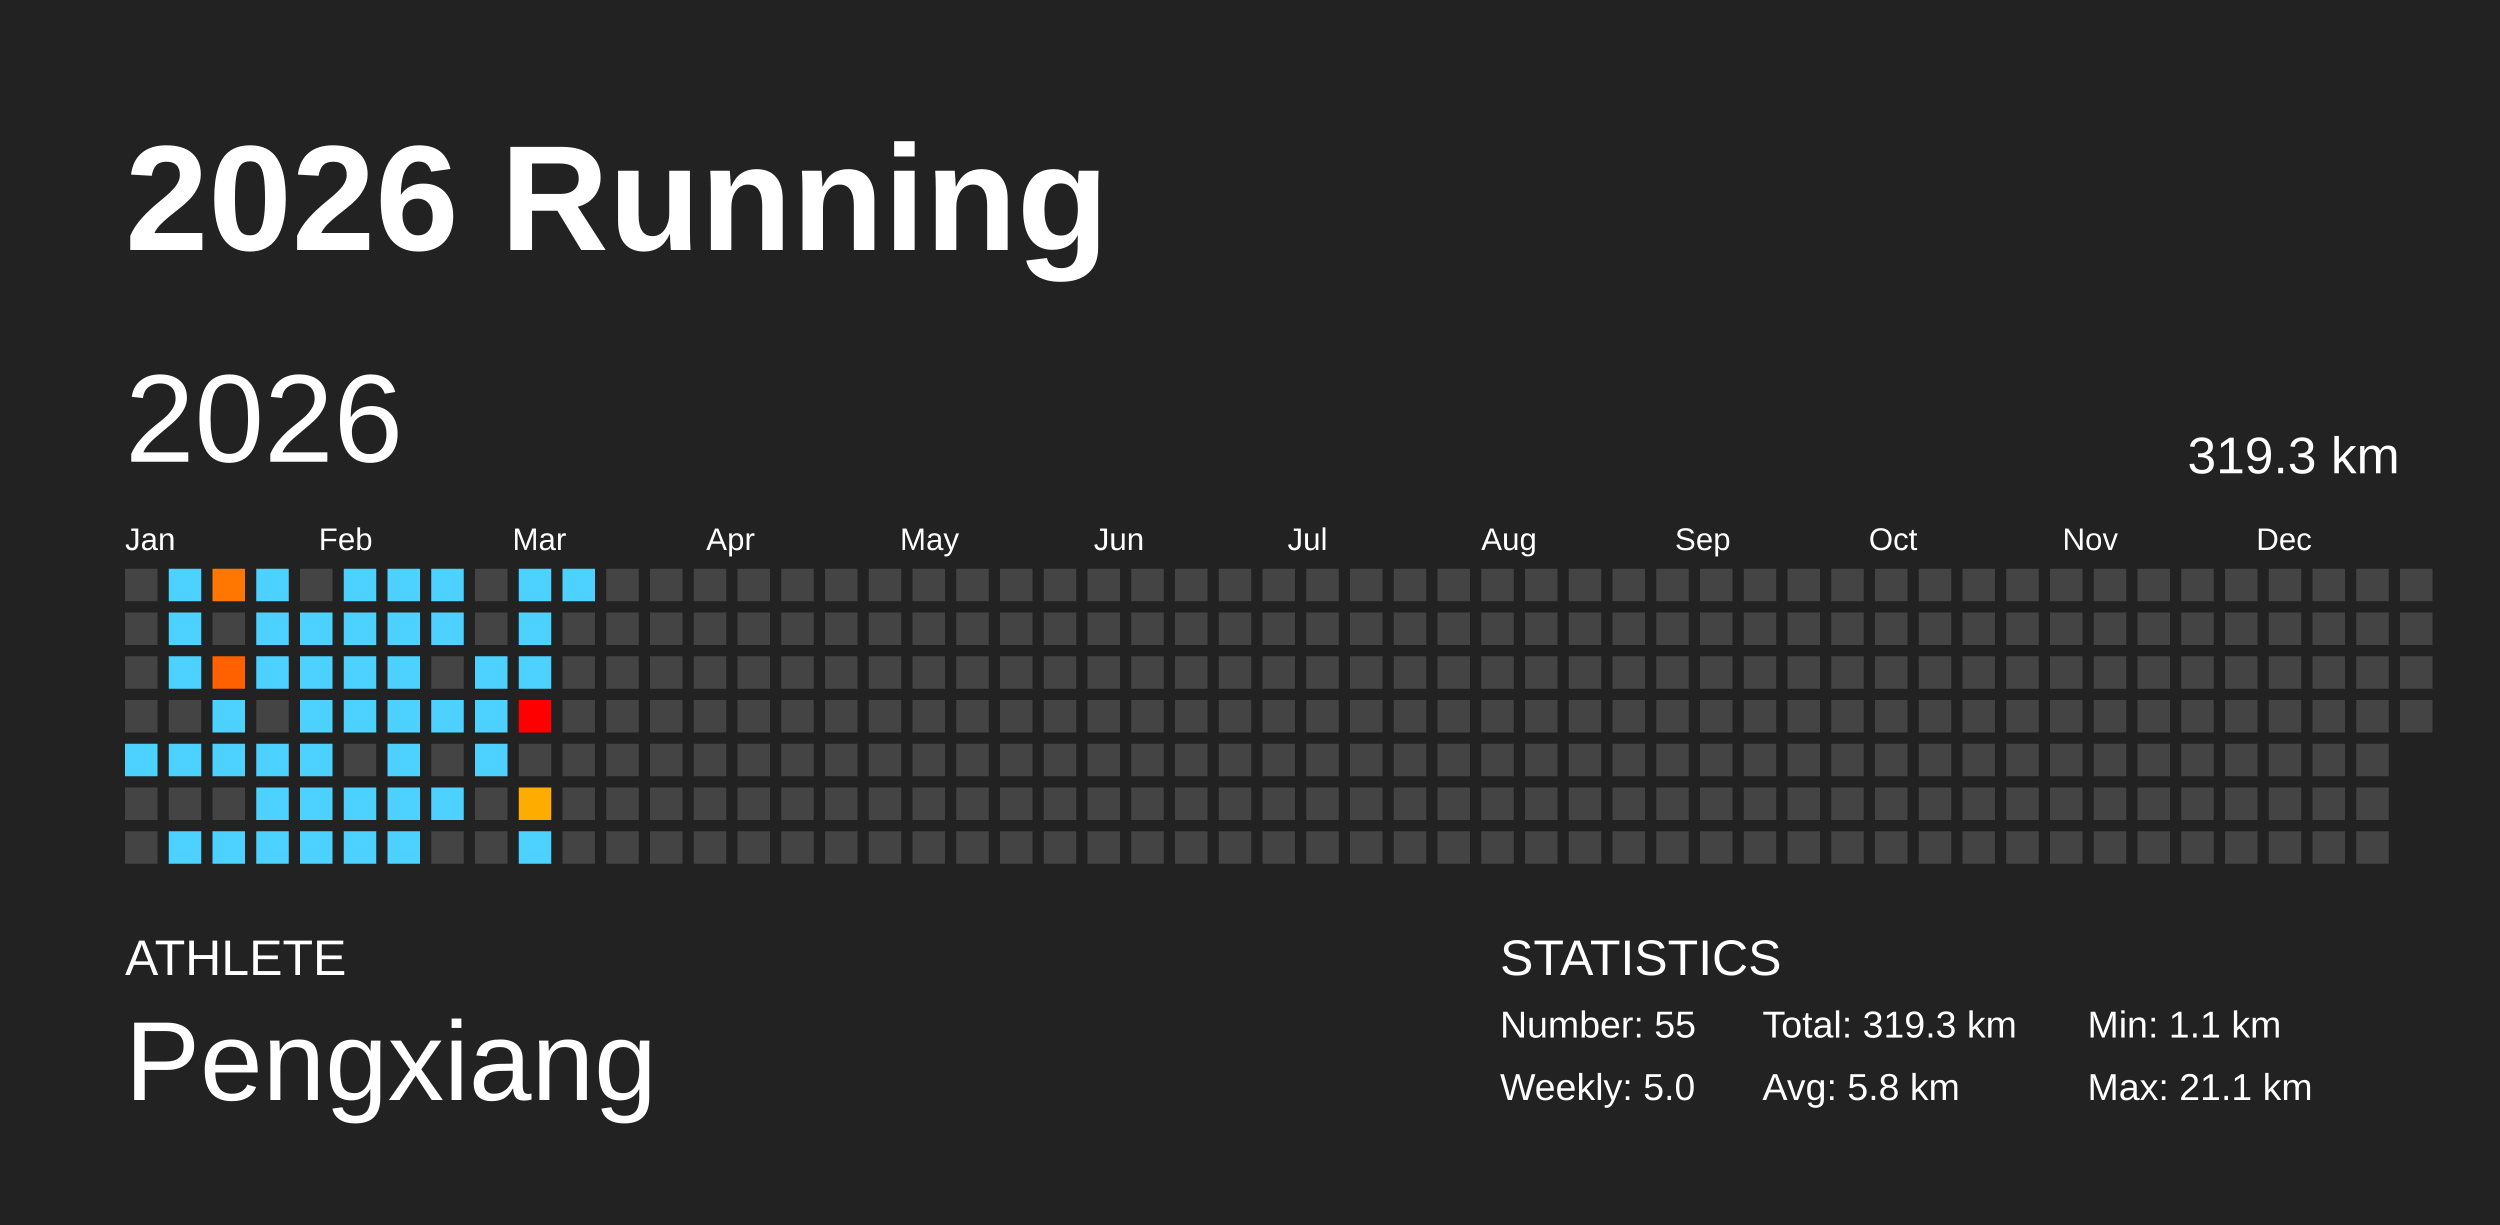
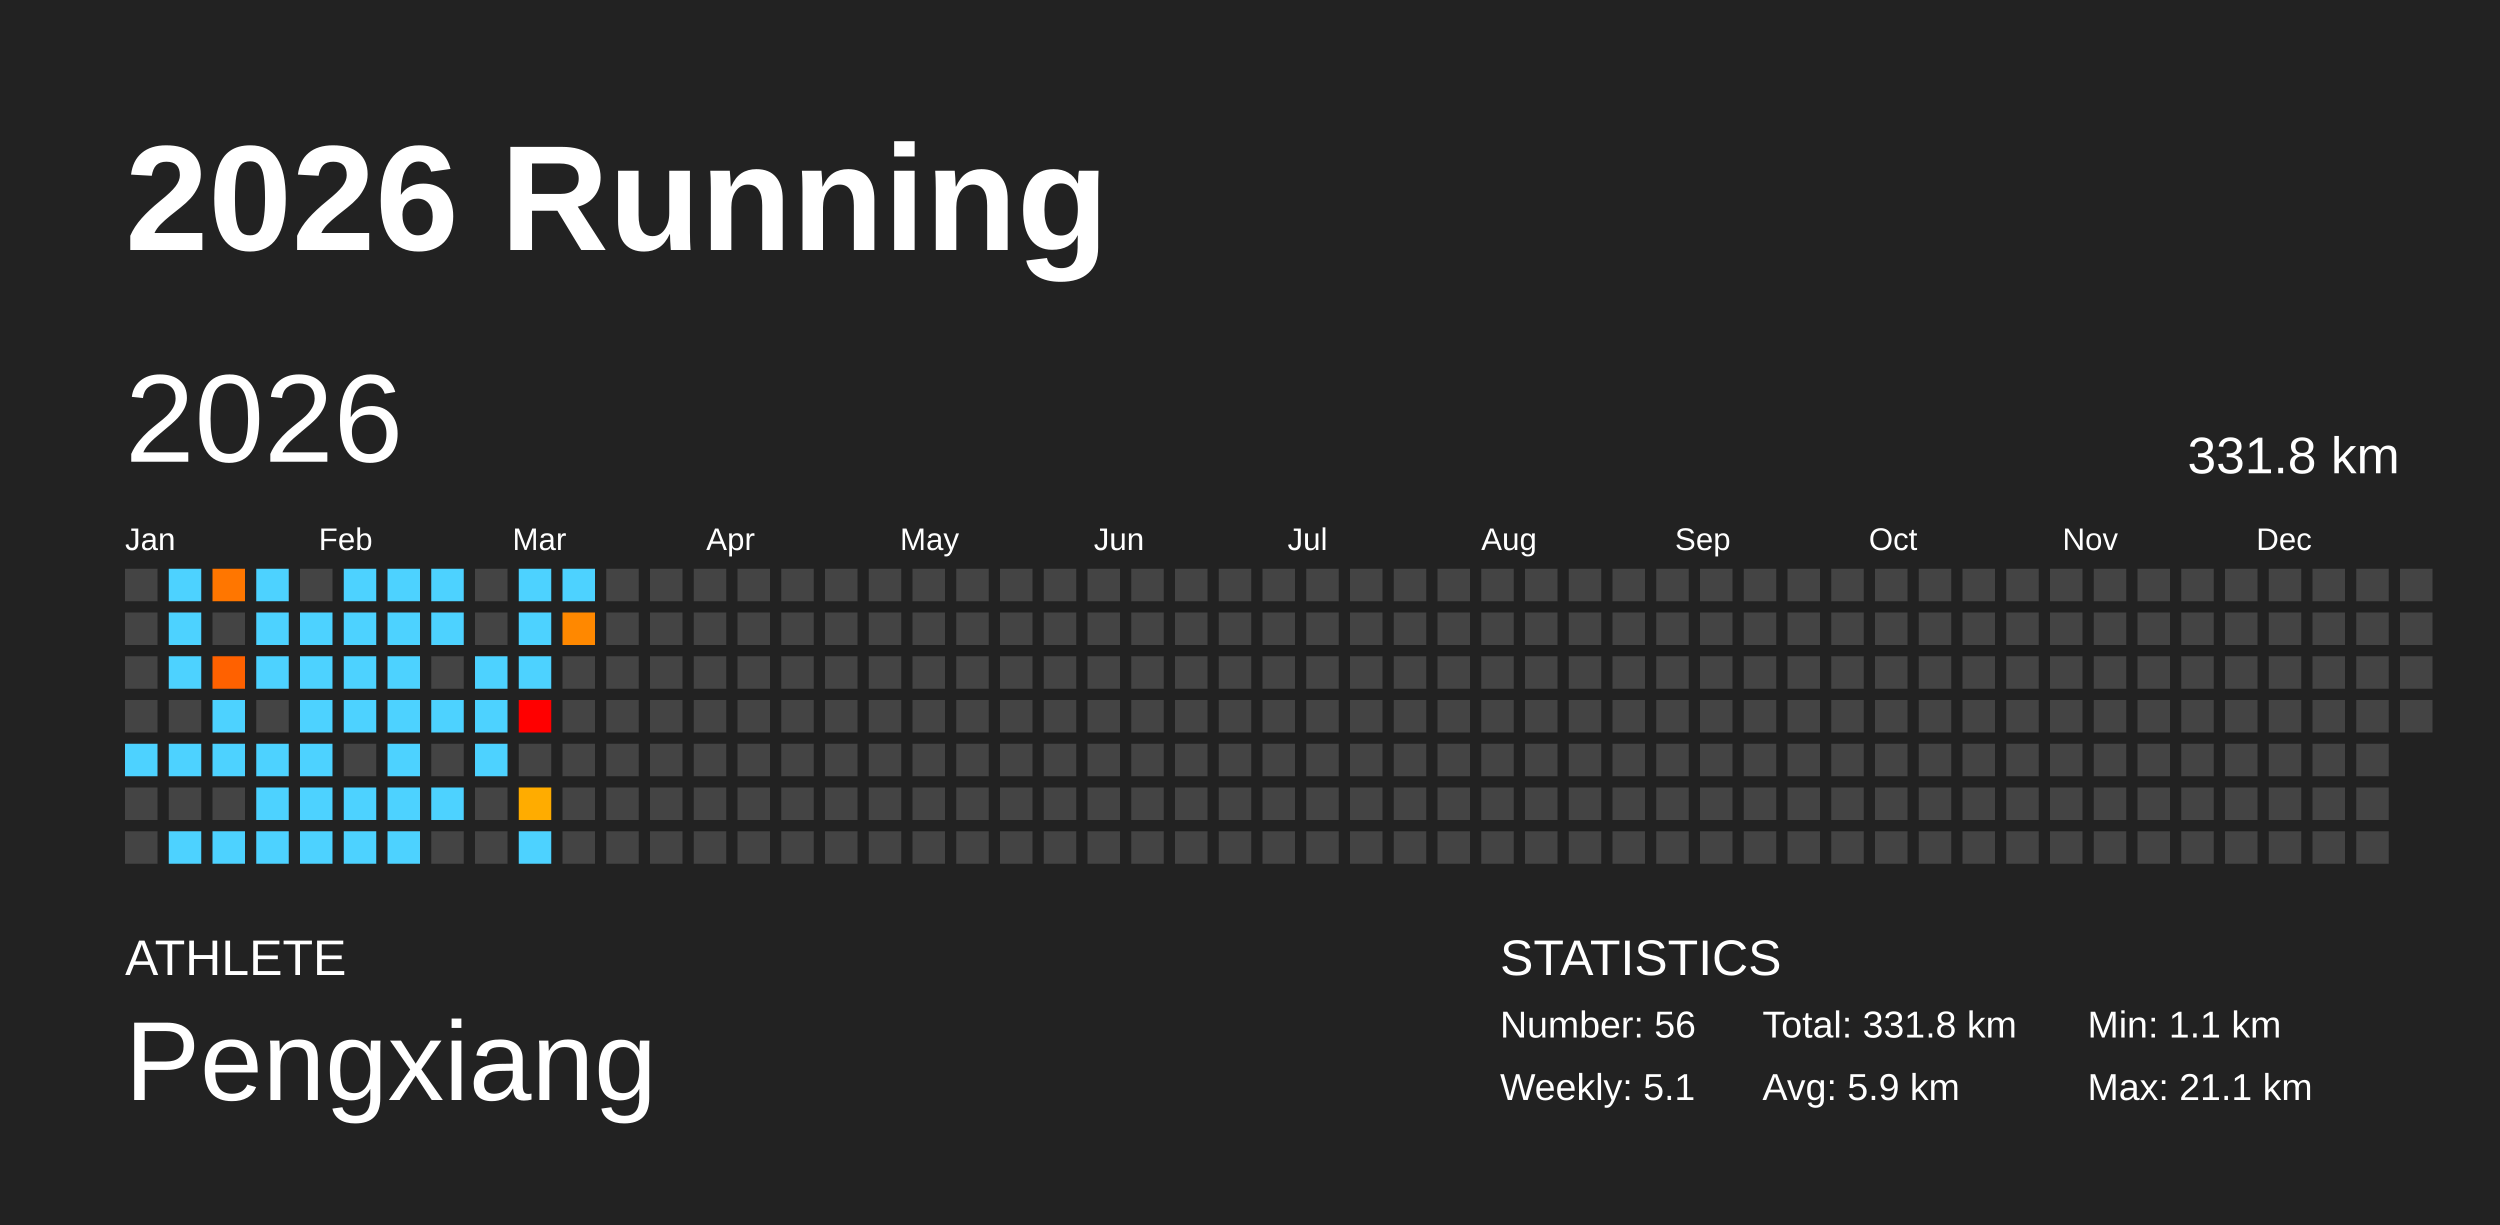
<svg xmlns="http://www.w3.org/2000/svg" baseProfile="full" height="98mm" version="1.1" viewBox="0,0,200,98" width="200mm">
  <defs />
  <rect fill="#222222" height="98" width="200" x="0" y="0" />
  <text fill="#FFFFFF" style="font-size:12px; font-family:Arial; font-weight:bold;" x="10" y="20">2026 Running</text>
  <text fill="#FFFFFF" style="font-size:4px; font-family:Arial" x="10" y="78">ATHLETE</text>
  <text fill="#FFFFFF" style="font-size:9px; font-family:Arial" x="10" y="88">Pengxiang</text>
  <text fill="#FFFFFF" style="font-size:4px; font-family:Arial" x="120" y="78">STATISTICS</text>
-   <text fill="#FFFFFF" style="font-size:3px; font-family:Arial" x="120" y="83">Number: 55</text>
-   <text fill="#FFFFFF" style="font-size:3px; font-family:Arial" x="120" y="88">Weekly: 5.0</text>
-   <text fill="#FFFFFF" style="font-size:3px; font-family:Arial" x="141" y="83">Total: 319.3 km</text>
-   <text fill="#FFFFFF" style="font-size:3px; font-family:Arial" x="141" y="88">Avg: 5.8 km</text>
+   <text fill="#FFFFFF" style="font-size:3px; font-family:Arial" x="120" y="83">Number: 56</text>
+   <text fill="#FFFFFF" style="font-size:3px; font-family:Arial" x="120" y="88">Weekly: 5.1</text>
+   <text fill="#FFFFFF" style="font-size:3px; font-family:Arial" x="141" y="83">Total: 331.8 km</text>
+   <text fill="#FFFFFF" style="font-size:3px; font-family:Arial" x="141" y="88">Avg: 5.9 km</text>
  <text fill="#FFFFFF" style="font-size:3px; font-family:Arial" x="167" y="83">Min: 1.1 km</text>
  <text fill="#FFFFFF" style="font-size:3px; font-family:Arial" x="167" y="88">Max: 21.1 km</text>
  <text dominant-baseline="hanging" fill="#FFFFFF" style="font-size:10.0px; font-family:Arial;" x="10" y="30">2026</text>
-   <text dominant-baseline="hanging" fill="#FFFFFF" style="font-size:4.125px; font-family:Arial;" x="175" y="35">319.3 km</text>
+   <text dominant-baseline="hanging" fill="#FFFFFF" style="font-size:4.125px; font-family:Arial;" x="175" y="35">331.8 km</text>
  <text fill="#FFFFFF" style="font-size:2.5px; font-family:Arial" x="10.0" y="44">Jan</text>
  <text fill="#FFFFFF" style="font-size:2.5px; font-family:Arial" x="25.5" y="44">Feb</text>
  <text fill="#FFFFFF" style="font-size:2.5px; font-family:Arial" x="41.0" y="44">Mar</text>
  <text fill="#FFFFFF" style="font-size:2.5px; font-family:Arial" x="56.5" y="44">Apr</text>
  <text fill="#FFFFFF" style="font-size:2.5px; font-family:Arial" x="72.0" y="44">May</text>
  <text fill="#FFFFFF" style="font-size:2.5px; font-family:Arial" x="87.5" y="44">Jun</text>
  <text fill="#FFFFFF" style="font-size:2.5px; font-family:Arial" x="103.0" y="44">Jul</text>
  <text fill="#FFFFFF" style="font-size:2.5px; font-family:Arial" x="118.5" y="44">Aug</text>
  <text fill="#FFFFFF" style="font-size:2.5px; font-family:Arial" x="134.0" y="44">Sep</text>
  <text fill="#FFFFFF" style="font-size:2.5px; font-family:Arial" x="149.5" y="44">Oct</text>
  <text fill="#FFFFFF" style="font-size:2.5px; font-family:Arial" x="165.0" y="44">Nov</text>
  <text fill="#FFFFFF" style="font-size:2.5px; font-family:Arial" x="180.5" y="44">Dec</text>
  <rect fill="#444444" height="2.6" width="2.6" x="10.0" y="45.5" />
  <rect fill="#444444" height="2.6" width="2.6" x="10.0" y="49.0" />
  <rect fill="#444444" height="2.6" width="2.6" x="10.0" y="52.5" />
  <rect fill="#444444" height="2.6" width="2.6" x="10.0" y="56.0" />
  <rect fill="#4dd2ff" height="2.6" width="2.6" x="10.0" y="59.5" />
  <rect fill="#444444" height="2.6" width="2.6" x="10.0" y="63.0" />
  <rect fill="#444444" height="2.6" width="2.6" x="10.0" y="66.5" />
  <rect fill="#4dd2ff" height="2.6" width="2.6" x="13.5" y="45.5" />
  <rect fill="#4dd2ff" height="2.6" width="2.6" x="13.5" y="49.0" />
  <rect fill="#4dd2ff" height="2.6" width="2.6" x="13.5" y="52.5" />
  <rect fill="#444444" height="2.6" width="2.6" x="13.5" y="56.0" />
  <rect fill="#4dd2ff" height="2.6" width="2.6" x="13.5" y="59.5" />
  <rect fill="#444444" height="2.6" width="2.6" x="13.5" y="63.0" />
  <rect fill="#4dd2ff" height="2.6" width="2.6" x="13.5" y="66.5" />
  <rect fill="#ff7600" height="2.6" width="2.6" x="17.0" y="45.5" />
  <rect fill="#444444" height="2.6" width="2.6" x="17.0" y="49.0" />
  <rect fill="#ff6100" height="2.6" width="2.6" x="17.0" y="52.5" />
  <rect fill="#4dd2ff" height="2.6" width="2.6" x="17.0" y="56.0" />
  <rect fill="#4dd2ff" height="2.6" width="2.6" x="17.0" y="59.5" />
  <rect fill="#444444" height="2.6" width="2.6" x="17.0" y="63.0" />
  <rect fill="#4dd2ff" height="2.6" width="2.6" x="17.0" y="66.5" />
  <rect fill="#4dd2ff" height="2.6" width="2.6" x="20.5" y="45.5" />
  <rect fill="#4dd2ff" height="2.6" width="2.6" x="20.5" y="49.0" />
  <rect fill="#4dd2ff" height="2.6" width="2.6" x="20.5" y="52.5" />
  <rect fill="#444444" height="2.6" width="2.6" x="20.5" y="56.0" />
  <rect fill="#4dd2ff" height="2.6" width="2.6" x="20.5" y="59.5" />
  <rect fill="#4dd2ff" height="2.6" width="2.6" x="20.5" y="63.0" />
  <rect fill="#4dd2ff" height="2.6" width="2.6" x="20.5" y="66.5" />
  <rect fill="#444444" height="2.6" width="2.6" x="24.0" y="45.5" />
  <rect fill="#4dd2ff" height="2.6" width="2.6" x="24.0" y="49.0" />
  <rect fill="#4dd2ff" height="2.6" width="2.6" x="24.0" y="52.5" />
  <rect fill="#4dd2ff" height="2.6" width="2.6" x="24.0" y="56.0" />
  <rect fill="#4dd2ff" height="2.6" width="2.6" x="24.0" y="59.5" />
  <rect fill="#4dd2ff" height="2.6" width="2.6" x="24.0" y="63.0" />
  <rect fill="#4dd2ff" height="2.6" width="2.6" x="24.0" y="66.5" />
  <rect fill="#4dd2ff" height="2.6" width="2.6" x="27.5" y="45.5" />
  <rect fill="#4dd2ff" height="2.6" width="2.6" x="27.5" y="49.0" />
  <rect fill="#4dd2ff" height="2.6" width="2.6" x="27.5" y="52.5" />
  <rect fill="#4dd2ff" height="2.6" width="2.6" x="27.5" y="56.0" />
  <rect fill="#444444" height="2.6" width="2.6" x="27.5" y="59.5" />
  <rect fill="#4dd2ff" height="2.6" width="2.6" x="27.5" y="63.0" />
  <rect fill="#4dd2ff" height="2.6" width="2.6" x="27.5" y="66.5" />
  <rect fill="#4dd2ff" height="2.6" width="2.6" x="31.0" y="45.5" />
  <rect fill="#4dd2ff" height="2.6" width="2.6" x="31.0" y="49.0" />
  <rect fill="#4dd2ff" height="2.6" width="2.6" x="31.0" y="52.5" />
  <rect fill="#4dd2ff" height="2.6" width="2.6" x="31.0" y="56.0" />
  <rect fill="#4dd2ff" height="2.6" width="2.6" x="31.0" y="59.5" />
  <rect fill="#4dd2ff" height="2.6" width="2.6" x="31.0" y="63.0" />
  <rect fill="#4dd2ff" height="2.6" width="2.6" x="31.0" y="66.5" />
  <rect fill="#4dd2ff" height="2.6" width="2.6" x="34.5" y="45.5" />
  <rect fill="#4dd2ff" height="2.6" width="2.6" x="34.5" y="49.0" />
  <rect fill="#444444" height="2.6" width="2.6" x="34.5" y="52.5" />
  <rect fill="#4dd2ff" height="2.6" width="2.6" x="34.5" y="56.0" />
  <rect fill="#444444" height="2.6" width="2.6" x="34.5" y="59.5" />
  <rect fill="#4dd2ff" height="2.6" width="2.6" x="34.5" y="63.0" />
  <rect fill="#444444" height="2.6" width="2.6" x="34.5" y="66.5" />
  <rect fill="#444444" height="2.6" width="2.6" x="38.0" y="45.5" />
  <rect fill="#444444" height="2.6" width="2.6" x="38.0" y="49.0" />
  <rect fill="#4dd2ff" height="2.6" width="2.6" x="38.0" y="52.5" />
  <rect fill="#4dd2ff" height="2.6" width="2.6" x="38.0" y="56.0" />
  <rect fill="#4dd2ff" height="2.6" width="2.6" x="38.0" y="59.5" />
  <rect fill="#444444" height="2.6" width="2.6" x="38.0" y="63.0" />
  <rect fill="#444444" height="2.6" width="2.6" x="38.0" y="66.5" />
  <rect fill="#4dd2ff" height="2.6" width="2.6" x="41.5" y="45.5" />
  <rect fill="#4dd2ff" height="2.6" width="2.6" x="41.5" y="49.0" />
  <rect fill="#4dd2ff" height="2.6" width="2.6" x="41.5" y="52.5" />
  <rect fill="red" height="2.6" width="2.6" x="41.5" y="56.0" />
  <rect fill="#444444" height="2.6" width="2.6" x="41.5" y="59.5" />
  <rect fill="#ffac00" height="2.6" width="2.6" x="41.5" y="63.0" />
  <rect fill="#4dd2ff" height="2.6" width="2.6" x="41.5" y="66.5" />
  <rect fill="#4dd2ff" height="2.6" width="2.6" x="45.0" y="45.5" />
-   <rect fill="#444444" height="2.6" width="2.6" x="45.0" y="49.0" />
+   <rect fill="#ff8800" height="2.6" width="2.6" x="45.0" y="49.0" />
  <rect fill="#444444" height="2.6" width="2.6" x="45.0" y="52.5" />
  <rect fill="#444444" height="2.6" width="2.6" x="45.0" y="56.0" />
  <rect fill="#444444" height="2.6" width="2.6" x="45.0" y="59.5" />
  <rect fill="#444444" height="2.6" width="2.6" x="45.0" y="63.0" />
  <rect fill="#444444" height="2.6" width="2.6" x="45.0" y="66.5" />
  <rect fill="#444444" height="2.6" width="2.6" x="48.5" y="45.5" />
  <rect fill="#444444" height="2.6" width="2.6" x="48.5" y="49.0" />
  <rect fill="#444444" height="2.6" width="2.6" x="48.5" y="52.5" />
  <rect fill="#444444" height="2.6" width="2.6" x="48.5" y="56.0" />
  <rect fill="#444444" height="2.6" width="2.6" x="48.5" y="59.5" />
  <rect fill="#444444" height="2.6" width="2.6" x="48.5" y="63.0" />
  <rect fill="#444444" height="2.6" width="2.6" x="48.5" y="66.5" />
  <rect fill="#444444" height="2.6" width="2.6" x="52.0" y="45.5" />
  <rect fill="#444444" height="2.6" width="2.6" x="52.0" y="49.0" />
  <rect fill="#444444" height="2.6" width="2.6" x="52.0" y="52.5" />
  <rect fill="#444444" height="2.6" width="2.6" x="52.0" y="56.0" />
  <rect fill="#444444" height="2.6" width="2.6" x="52.0" y="59.5" />
  <rect fill="#444444" height="2.6" width="2.6" x="52.0" y="63.0" />
  <rect fill="#444444" height="2.6" width="2.6" x="52.0" y="66.5" />
  <rect fill="#444444" height="2.6" width="2.6" x="55.5" y="45.5" />
  <rect fill="#444444" height="2.6" width="2.6" x="55.5" y="49.0" />
  <rect fill="#444444" height="2.6" width="2.6" x="55.5" y="52.5" />
  <rect fill="#444444" height="2.6" width="2.6" x="55.5" y="56.0" />
  <rect fill="#444444" height="2.6" width="2.6" x="55.5" y="59.5" />
  <rect fill="#444444" height="2.6" width="2.6" x="55.5" y="63.0" />
  <rect fill="#444444" height="2.6" width="2.6" x="55.5" y="66.5" />
  <rect fill="#444444" height="2.6" width="2.6" x="59.0" y="45.5" />
  <rect fill="#444444" height="2.6" width="2.6" x="59.0" y="49.0" />
  <rect fill="#444444" height="2.6" width="2.6" x="59.0" y="52.5" />
  <rect fill="#444444" height="2.6" width="2.6" x="59.0" y="56.0" />
  <rect fill="#444444" height="2.6" width="2.6" x="59.0" y="59.5" />
  <rect fill="#444444" height="2.6" width="2.6" x="59.0" y="63.0" />
  <rect fill="#444444" height="2.6" width="2.6" x="59.0" y="66.5" />
  <rect fill="#444444" height="2.6" width="2.6" x="62.5" y="45.5" />
  <rect fill="#444444" height="2.6" width="2.6" x="62.5" y="49.0" />
  <rect fill="#444444" height="2.6" width="2.6" x="62.5" y="52.5" />
  <rect fill="#444444" height="2.6" width="2.6" x="62.5" y="56.0" />
  <rect fill="#444444" height="2.6" width="2.6" x="62.5" y="59.5" />
  <rect fill="#444444" height="2.6" width="2.6" x="62.5" y="63.0" />
  <rect fill="#444444" height="2.6" width="2.6" x="62.5" y="66.5" />
  <rect fill="#444444" height="2.6" width="2.6" x="66.0" y="45.5" />
  <rect fill="#444444" height="2.6" width="2.6" x="66.0" y="49.0" />
  <rect fill="#444444" height="2.6" width="2.6" x="66.0" y="52.5" />
  <rect fill="#444444" height="2.6" width="2.6" x="66.0" y="56.0" />
  <rect fill="#444444" height="2.6" width="2.6" x="66.0" y="59.5" />
  <rect fill="#444444" height="2.6" width="2.6" x="66.0" y="63.0" />
  <rect fill="#444444" height="2.6" width="2.6" x="66.0" y="66.5" />
  <rect fill="#444444" height="2.6" width="2.6" x="69.5" y="45.5" />
  <rect fill="#444444" height="2.6" width="2.6" x="69.5" y="49.0" />
  <rect fill="#444444" height="2.6" width="2.6" x="69.5" y="52.5" />
  <rect fill="#444444" height="2.6" width="2.6" x="69.5" y="56.0" />
  <rect fill="#444444" height="2.6" width="2.6" x="69.5" y="59.5" />
  <rect fill="#444444" height="2.6" width="2.6" x="69.5" y="63.0" />
  <rect fill="#444444" height="2.6" width="2.6" x="69.5" y="66.5" />
  <rect fill="#444444" height="2.6" width="2.6" x="73.0" y="45.5" />
  <rect fill="#444444" height="2.6" width="2.6" x="73.0" y="49.0" />
  <rect fill="#444444" height="2.6" width="2.6" x="73.0" y="52.5" />
  <rect fill="#444444" height="2.6" width="2.6" x="73.0" y="56.0" />
  <rect fill="#444444" height="2.6" width="2.6" x="73.0" y="59.5" />
  <rect fill="#444444" height="2.6" width="2.6" x="73.0" y="63.0" />
  <rect fill="#444444" height="2.6" width="2.6" x="73.0" y="66.5" />
  <rect fill="#444444" height="2.6" width="2.6" x="76.5" y="45.5" />
  <rect fill="#444444" height="2.6" width="2.6" x="76.5" y="49.0" />
  <rect fill="#444444" height="2.6" width="2.6" x="76.5" y="52.5" />
  <rect fill="#444444" height="2.6" width="2.6" x="76.5" y="56.0" />
  <rect fill="#444444" height="2.6" width="2.6" x="76.5" y="59.5" />
  <rect fill="#444444" height="2.6" width="2.6" x="76.5" y="63.0" />
  <rect fill="#444444" height="2.6" width="2.6" x="76.5" y="66.5" />
  <rect fill="#444444" height="2.6" width="2.6" x="80.0" y="45.5" />
  <rect fill="#444444" height="2.6" width="2.6" x="80.0" y="49.0" />
  <rect fill="#444444" height="2.6" width="2.6" x="80.0" y="52.5" />
  <rect fill="#444444" height="2.6" width="2.6" x="80.0" y="56.0" />
  <rect fill="#444444" height="2.6" width="2.6" x="80.0" y="59.5" />
  <rect fill="#444444" height="2.6" width="2.6" x="80.0" y="63.0" />
  <rect fill="#444444" height="2.6" width="2.6" x="80.0" y="66.5" />
  <rect fill="#444444" height="2.6" width="2.6" x="83.5" y="45.5" />
  <rect fill="#444444" height="2.6" width="2.6" x="83.5" y="49.0" />
  <rect fill="#444444" height="2.6" width="2.6" x="83.5" y="52.5" />
  <rect fill="#444444" height="2.6" width="2.6" x="83.5" y="56.0" />
  <rect fill="#444444" height="2.6" width="2.6" x="83.5" y="59.5" />
  <rect fill="#444444" height="2.6" width="2.6" x="83.5" y="63.0" />
  <rect fill="#444444" height="2.6" width="2.6" x="83.5" y="66.5" />
  <rect fill="#444444" height="2.6" width="2.6" x="87.0" y="45.5" />
  <rect fill="#444444" height="2.6" width="2.6" x="87.0" y="49.0" />
  <rect fill="#444444" height="2.6" width="2.6" x="87.0" y="52.5" />
  <rect fill="#444444" height="2.6" width="2.6" x="87.0" y="56.0" />
  <rect fill="#444444" height="2.6" width="2.6" x="87.0" y="59.5" />
  <rect fill="#444444" height="2.6" width="2.6" x="87.0" y="63.0" />
  <rect fill="#444444" height="2.6" width="2.6" x="87.0" y="66.5" />
  <rect fill="#444444" height="2.6" width="2.6" x="90.5" y="45.5" />
  <rect fill="#444444" height="2.6" width="2.6" x="90.5" y="49.0" />
  <rect fill="#444444" height="2.6" width="2.6" x="90.5" y="52.5" />
  <rect fill="#444444" height="2.6" width="2.6" x="90.5" y="56.0" />
  <rect fill="#444444" height="2.6" width="2.6" x="90.5" y="59.5" />
  <rect fill="#444444" height="2.6" width="2.6" x="90.5" y="63.0" />
  <rect fill="#444444" height="2.6" width="2.6" x="90.5" y="66.5" />
  <rect fill="#444444" height="2.6" width="2.6" x="94.0" y="45.5" />
  <rect fill="#444444" height="2.6" width="2.6" x="94.0" y="49.0" />
  <rect fill="#444444" height="2.6" width="2.6" x="94.0" y="52.5" />
  <rect fill="#444444" height="2.6" width="2.6" x="94.0" y="56.0" />
  <rect fill="#444444" height="2.6" width="2.6" x="94.0" y="59.5" />
  <rect fill="#444444" height="2.6" width="2.6" x="94.0" y="63.0" />
  <rect fill="#444444" height="2.6" width="2.6" x="94.0" y="66.5" />
  <rect fill="#444444" height="2.6" width="2.6" x="97.5" y="45.5" />
  <rect fill="#444444" height="2.6" width="2.6" x="97.5" y="49.0" />
  <rect fill="#444444" height="2.6" width="2.6" x="97.5" y="52.5" />
  <rect fill="#444444" height="2.6" width="2.6" x="97.5" y="56.0" />
  <rect fill="#444444" height="2.6" width="2.6" x="97.5" y="59.5" />
  <rect fill="#444444" height="2.6" width="2.6" x="97.5" y="63.0" />
  <rect fill="#444444" height="2.6" width="2.6" x="97.5" y="66.5" />
  <rect fill="#444444" height="2.6" width="2.6" x="101.0" y="45.5" />
  <rect fill="#444444" height="2.6" width="2.6" x="101.0" y="49.0" />
  <rect fill="#444444" height="2.6" width="2.6" x="101.0" y="52.5" />
  <rect fill="#444444" height="2.6" width="2.6" x="101.0" y="56.0" />
  <rect fill="#444444" height="2.6" width="2.6" x="101.0" y="59.5" />
  <rect fill="#444444" height="2.6" width="2.6" x="101.0" y="63.0" />
  <rect fill="#444444" height="2.6" width="2.6" x="101.0" y="66.5" />
  <rect fill="#444444" height="2.6" width="2.6" x="104.5" y="45.5" />
  <rect fill="#444444" height="2.6" width="2.6" x="104.5" y="49.0" />
  <rect fill="#444444" height="2.6" width="2.6" x="104.5" y="52.5" />
  <rect fill="#444444" height="2.6" width="2.6" x="104.5" y="56.0" />
  <rect fill="#444444" height="2.6" width="2.6" x="104.5" y="59.5" />
  <rect fill="#444444" height="2.6" width="2.6" x="104.5" y="63.0" />
  <rect fill="#444444" height="2.6" width="2.6" x="104.5" y="66.5" />
  <rect fill="#444444" height="2.6" width="2.6" x="108.0" y="45.5" />
  <rect fill="#444444" height="2.6" width="2.6" x="108.0" y="49.0" />
  <rect fill="#444444" height="2.6" width="2.6" x="108.0" y="52.5" />
  <rect fill="#444444" height="2.6" width="2.6" x="108.0" y="56.0" />
  <rect fill="#444444" height="2.6" width="2.6" x="108.0" y="59.5" />
  <rect fill="#444444" height="2.6" width="2.6" x="108.0" y="63.0" />
  <rect fill="#444444" height="2.6" width="2.6" x="108.0" y="66.5" />
  <rect fill="#444444" height="2.6" width="2.6" x="111.5" y="45.5" />
  <rect fill="#444444" height="2.6" width="2.6" x="111.5" y="49.0" />
  <rect fill="#444444" height="2.6" width="2.6" x="111.5" y="52.5" />
  <rect fill="#444444" height="2.6" width="2.6" x="111.5" y="56.0" />
  <rect fill="#444444" height="2.6" width="2.6" x="111.5" y="59.5" />
  <rect fill="#444444" height="2.6" width="2.6" x="111.5" y="63.0" />
  <rect fill="#444444" height="2.6" width="2.6" x="111.5" y="66.5" />
  <rect fill="#444444" height="2.6" width="2.6" x="115.0" y="45.5" />
  <rect fill="#444444" height="2.6" width="2.6" x="115.0" y="49.0" />
  <rect fill="#444444" height="2.6" width="2.6" x="115.0" y="52.5" />
  <rect fill="#444444" height="2.6" width="2.6" x="115.0" y="56.0" />
  <rect fill="#444444" height="2.6" width="2.6" x="115.0" y="59.5" />
  <rect fill="#444444" height="2.6" width="2.6" x="115.0" y="63.0" />
  <rect fill="#444444" height="2.6" width="2.6" x="115.0" y="66.5" />
  <rect fill="#444444" height="2.6" width="2.6" x="118.5" y="45.5" />
  <rect fill="#444444" height="2.6" width="2.6" x="118.5" y="49.0" />
  <rect fill="#444444" height="2.6" width="2.6" x="118.5" y="52.5" />
  <rect fill="#444444" height="2.6" width="2.6" x="118.5" y="56.0" />
  <rect fill="#444444" height="2.6" width="2.6" x="118.5" y="59.5" />
  <rect fill="#444444" height="2.6" width="2.6" x="118.5" y="63.0" />
  <rect fill="#444444" height="2.6" width="2.6" x="118.5" y="66.5" />
  <rect fill="#444444" height="2.6" width="2.6" x="122.0" y="45.5" />
  <rect fill="#444444" height="2.6" width="2.6" x="122.0" y="49.0" />
  <rect fill="#444444" height="2.6" width="2.6" x="122.0" y="52.5" />
  <rect fill="#444444" height="2.6" width="2.6" x="122.0" y="56.0" />
  <rect fill="#444444" height="2.6" width="2.6" x="122.0" y="59.5" />
  <rect fill="#444444" height="2.6" width="2.6" x="122.0" y="63.0" />
  <rect fill="#444444" height="2.6" width="2.6" x="122.0" y="66.5" />
  <rect fill="#444444" height="2.6" width="2.6" x="125.5" y="45.5" />
  <rect fill="#444444" height="2.6" width="2.6" x="125.5" y="49.0" />
  <rect fill="#444444" height="2.6" width="2.6" x="125.5" y="52.5" />
  <rect fill="#444444" height="2.6" width="2.6" x="125.5" y="56.0" />
  <rect fill="#444444" height="2.6" width="2.6" x="125.5" y="59.5" />
  <rect fill="#444444" height="2.6" width="2.6" x="125.5" y="63.0" />
  <rect fill="#444444" height="2.6" width="2.6" x="125.5" y="66.5" />
  <rect fill="#444444" height="2.6" width="2.6" x="129.0" y="45.5" />
  <rect fill="#444444" height="2.6" width="2.6" x="129.0" y="49.0" />
  <rect fill="#444444" height="2.6" width="2.6" x="129.0" y="52.5" />
  <rect fill="#444444" height="2.6" width="2.6" x="129.0" y="56.0" />
  <rect fill="#444444" height="2.6" width="2.6" x="129.0" y="59.5" />
  <rect fill="#444444" height="2.6" width="2.6" x="129.0" y="63.0" />
  <rect fill="#444444" height="2.6" width="2.6" x="129.0" y="66.5" />
  <rect fill="#444444" height="2.6" width="2.6" x="132.5" y="45.5" />
  <rect fill="#444444" height="2.6" width="2.6" x="132.5" y="49.0" />
  <rect fill="#444444" height="2.6" width="2.6" x="132.5" y="52.5" />
  <rect fill="#444444" height="2.6" width="2.6" x="132.5" y="56.0" />
  <rect fill="#444444" height="2.6" width="2.6" x="132.5" y="59.5" />
  <rect fill="#444444" height="2.6" width="2.6" x="132.5" y="63.0" />
  <rect fill="#444444" height="2.6" width="2.6" x="132.5" y="66.5" />
  <rect fill="#444444" height="2.6" width="2.6" x="136.0" y="45.5" />
  <rect fill="#444444" height="2.6" width="2.6" x="136.0" y="49.0" />
  <rect fill="#444444" height="2.6" width="2.6" x="136.0" y="52.5" />
  <rect fill="#444444" height="2.6" width="2.6" x="136.0" y="56.0" />
  <rect fill="#444444" height="2.6" width="2.6" x="136.0" y="59.5" />
  <rect fill="#444444" height="2.6" width="2.6" x="136.0" y="63.0" />
  <rect fill="#444444" height="2.6" width="2.6" x="136.0" y="66.5" />
  <rect fill="#444444" height="2.6" width="2.6" x="139.5" y="45.5" />
  <rect fill="#444444" height="2.6" width="2.6" x="139.5" y="49.0" />
  <rect fill="#444444" height="2.6" width="2.6" x="139.5" y="52.5" />
  <rect fill="#444444" height="2.6" width="2.6" x="139.5" y="56.0" />
  <rect fill="#444444" height="2.6" width="2.6" x="139.5" y="59.5" />
  <rect fill="#444444" height="2.6" width="2.6" x="139.5" y="63.0" />
  <rect fill="#444444" height="2.6" width="2.6" x="139.5" y="66.5" />
  <rect fill="#444444" height="2.6" width="2.6" x="143.0" y="45.5" />
  <rect fill="#444444" height="2.6" width="2.6" x="143.0" y="49.0" />
  <rect fill="#444444" height="2.6" width="2.6" x="143.0" y="52.5" />
  <rect fill="#444444" height="2.6" width="2.6" x="143.0" y="56.0" />
  <rect fill="#444444" height="2.6" width="2.6" x="143.0" y="59.5" />
  <rect fill="#444444" height="2.6" width="2.6" x="143.0" y="63.0" />
  <rect fill="#444444" height="2.6" width="2.6" x="143.0" y="66.5" />
  <rect fill="#444444" height="2.6" width="2.6" x="146.5" y="45.5" />
  <rect fill="#444444" height="2.6" width="2.6" x="146.5" y="49.0" />
  <rect fill="#444444" height="2.6" width="2.6" x="146.5" y="52.5" />
  <rect fill="#444444" height="2.6" width="2.6" x="146.5" y="56.0" />
  <rect fill="#444444" height="2.6" width="2.6" x="146.5" y="59.5" />
  <rect fill="#444444" height="2.6" width="2.6" x="146.5" y="63.0" />
  <rect fill="#444444" height="2.6" width="2.6" x="146.5" y="66.5" />
  <rect fill="#444444" height="2.6" width="2.6" x="150.0" y="45.5" />
  <rect fill="#444444" height="2.6" width="2.6" x="150.0" y="49.0" />
  <rect fill="#444444" height="2.6" width="2.6" x="150.0" y="52.5" />
  <rect fill="#444444" height="2.6" width="2.6" x="150.0" y="56.0" />
  <rect fill="#444444" height="2.6" width="2.6" x="150.0" y="59.5" />
  <rect fill="#444444" height="2.6" width="2.6" x="150.0" y="63.0" />
  <rect fill="#444444" height="2.6" width="2.6" x="150.0" y="66.5" />
  <rect fill="#444444" height="2.6" width="2.6" x="153.5" y="45.5" />
  <rect fill="#444444" height="2.6" width="2.6" x="153.5" y="49.0" />
  <rect fill="#444444" height="2.6" width="2.6" x="153.5" y="52.5" />
  <rect fill="#444444" height="2.6" width="2.6" x="153.5" y="56.0" />
  <rect fill="#444444" height="2.6" width="2.6" x="153.5" y="59.5" />
  <rect fill="#444444" height="2.6" width="2.6" x="153.5" y="63.0" />
  <rect fill="#444444" height="2.6" width="2.6" x="153.5" y="66.5" />
  <rect fill="#444444" height="2.6" width="2.6" x="157.0" y="45.5" />
  <rect fill="#444444" height="2.6" width="2.6" x="157.0" y="49.0" />
  <rect fill="#444444" height="2.6" width="2.6" x="157.0" y="52.5" />
  <rect fill="#444444" height="2.6" width="2.6" x="157.0" y="56.0" />
  <rect fill="#444444" height="2.6" width="2.6" x="157.0" y="59.5" />
  <rect fill="#444444" height="2.6" width="2.6" x="157.0" y="63.0" />
  <rect fill="#444444" height="2.6" width="2.6" x="157.0" y="66.5" />
  <rect fill="#444444" height="2.6" width="2.6" x="160.5" y="45.5" />
  <rect fill="#444444" height="2.6" width="2.6" x="160.5" y="49.0" />
  <rect fill="#444444" height="2.6" width="2.6" x="160.5" y="52.5" />
  <rect fill="#444444" height="2.6" width="2.6" x="160.5" y="56.0" />
  <rect fill="#444444" height="2.6" width="2.6" x="160.5" y="59.5" />
  <rect fill="#444444" height="2.6" width="2.6" x="160.5" y="63.0" />
  <rect fill="#444444" height="2.6" width="2.6" x="160.5" y="66.5" />
  <rect fill="#444444" height="2.6" width="2.6" x="164.0" y="45.5" />
  <rect fill="#444444" height="2.6" width="2.6" x="164.0" y="49.0" />
  <rect fill="#444444" height="2.6" width="2.6" x="164.0" y="52.5" />
  <rect fill="#444444" height="2.6" width="2.6" x="164.0" y="56.0" />
  <rect fill="#444444" height="2.6" width="2.6" x="164.0" y="59.5" />
  <rect fill="#444444" height="2.6" width="2.6" x="164.0" y="63.0" />
  <rect fill="#444444" height="2.6" width="2.6" x="164.0" y="66.5" />
  <rect fill="#444444" height="2.6" width="2.6" x="167.5" y="45.5" />
  <rect fill="#444444" height="2.6" width="2.6" x="167.5" y="49.0" />
  <rect fill="#444444" height="2.6" width="2.6" x="167.5" y="52.5" />
  <rect fill="#444444" height="2.6" width="2.6" x="167.5" y="56.0" />
  <rect fill="#444444" height="2.6" width="2.6" x="167.5" y="59.5" />
  <rect fill="#444444" height="2.6" width="2.6" x="167.5" y="63.0" />
  <rect fill="#444444" height="2.6" width="2.6" x="167.5" y="66.5" />
  <rect fill="#444444" height="2.6" width="2.6" x="171.0" y="45.5" />
  <rect fill="#444444" height="2.6" width="2.6" x="171.0" y="49.0" />
  <rect fill="#444444" height="2.6" width="2.6" x="171.0" y="52.5" />
  <rect fill="#444444" height="2.6" width="2.6" x="171.0" y="56.0" />
  <rect fill="#444444" height="2.6" width="2.6" x="171.0" y="59.5" />
  <rect fill="#444444" height="2.6" width="2.6" x="171.0" y="63.0" />
  <rect fill="#444444" height="2.6" width="2.6" x="171.0" y="66.5" />
  <rect fill="#444444" height="2.6" width="2.6" x="174.5" y="45.5" />
  <rect fill="#444444" height="2.6" width="2.6" x="174.5" y="49.0" />
  <rect fill="#444444" height="2.6" width="2.6" x="174.5" y="52.5" />
  <rect fill="#444444" height="2.6" width="2.6" x="174.5" y="56.0" />
  <rect fill="#444444" height="2.6" width="2.6" x="174.5" y="59.5" />
  <rect fill="#444444" height="2.6" width="2.6" x="174.5" y="63.0" />
  <rect fill="#444444" height="2.6" width="2.6" x="174.5" y="66.5" />
  <rect fill="#444444" height="2.6" width="2.6" x="178.0" y="45.5" />
  <rect fill="#444444" height="2.6" width="2.6" x="178.0" y="49.0" />
  <rect fill="#444444" height="2.6" width="2.6" x="178.0" y="52.5" />
  <rect fill="#444444" height="2.6" width="2.6" x="178.0" y="56.0" />
  <rect fill="#444444" height="2.6" width="2.6" x="178.0" y="59.5" />
  <rect fill="#444444" height="2.6" width="2.6" x="178.0" y="63.0" />
  <rect fill="#444444" height="2.6" width="2.6" x="178.0" y="66.5" />
  <rect fill="#444444" height="2.6" width="2.6" x="181.5" y="45.5" />
  <rect fill="#444444" height="2.6" width="2.6" x="181.5" y="49.0" />
  <rect fill="#444444" height="2.6" width="2.6" x="181.5" y="52.5" />
  <rect fill="#444444" height="2.6" width="2.6" x="181.5" y="56.0" />
  <rect fill="#444444" height="2.6" width="2.6" x="181.5" y="59.5" />
  <rect fill="#444444" height="2.6" width="2.6" x="181.5" y="63.0" />
  <rect fill="#444444" height="2.6" width="2.6" x="181.5" y="66.5" />
  <rect fill="#444444" height="2.6" width="2.6" x="185.0" y="45.5" />
  <rect fill="#444444" height="2.6" width="2.6" x="185.0" y="49.0" />
  <rect fill="#444444" height="2.6" width="2.6" x="185.0" y="52.5" />
  <rect fill="#444444" height="2.6" width="2.6" x="185.0" y="56.0" />
  <rect fill="#444444" height="2.6" width="2.6" x="185.0" y="59.5" />
  <rect fill="#444444" height="2.6" width="2.6" x="185.0" y="63.0" />
  <rect fill="#444444" height="2.6" width="2.6" x="185.0" y="66.5" />
  <rect fill="#444444" height="2.6" width="2.6" x="188.5" y="45.5" />
  <rect fill="#444444" height="2.6" width="2.6" x="188.5" y="49.0" />
  <rect fill="#444444" height="2.6" width="2.6" x="188.5" y="52.5" />
  <rect fill="#444444" height="2.6" width="2.6" x="188.5" y="56.0" />
  <rect fill="#444444" height="2.6" width="2.6" x="188.5" y="59.5" />
  <rect fill="#444444" height="2.6" width="2.6" x="188.5" y="63.0" />
  <rect fill="#444444" height="2.6" width="2.6" x="188.5" y="66.5" />
  <rect fill="#444444" height="2.6" width="2.6" x="192.0" y="45.5" />
  <rect fill="#444444" height="2.6" width="2.6" x="192.0" y="49.0" />
  <rect fill="#444444" height="2.6" width="2.6" x="192.0" y="52.5" />
  <rect fill="#444444" height="2.6" width="2.6" x="192.0" y="56.0" />
</svg>
